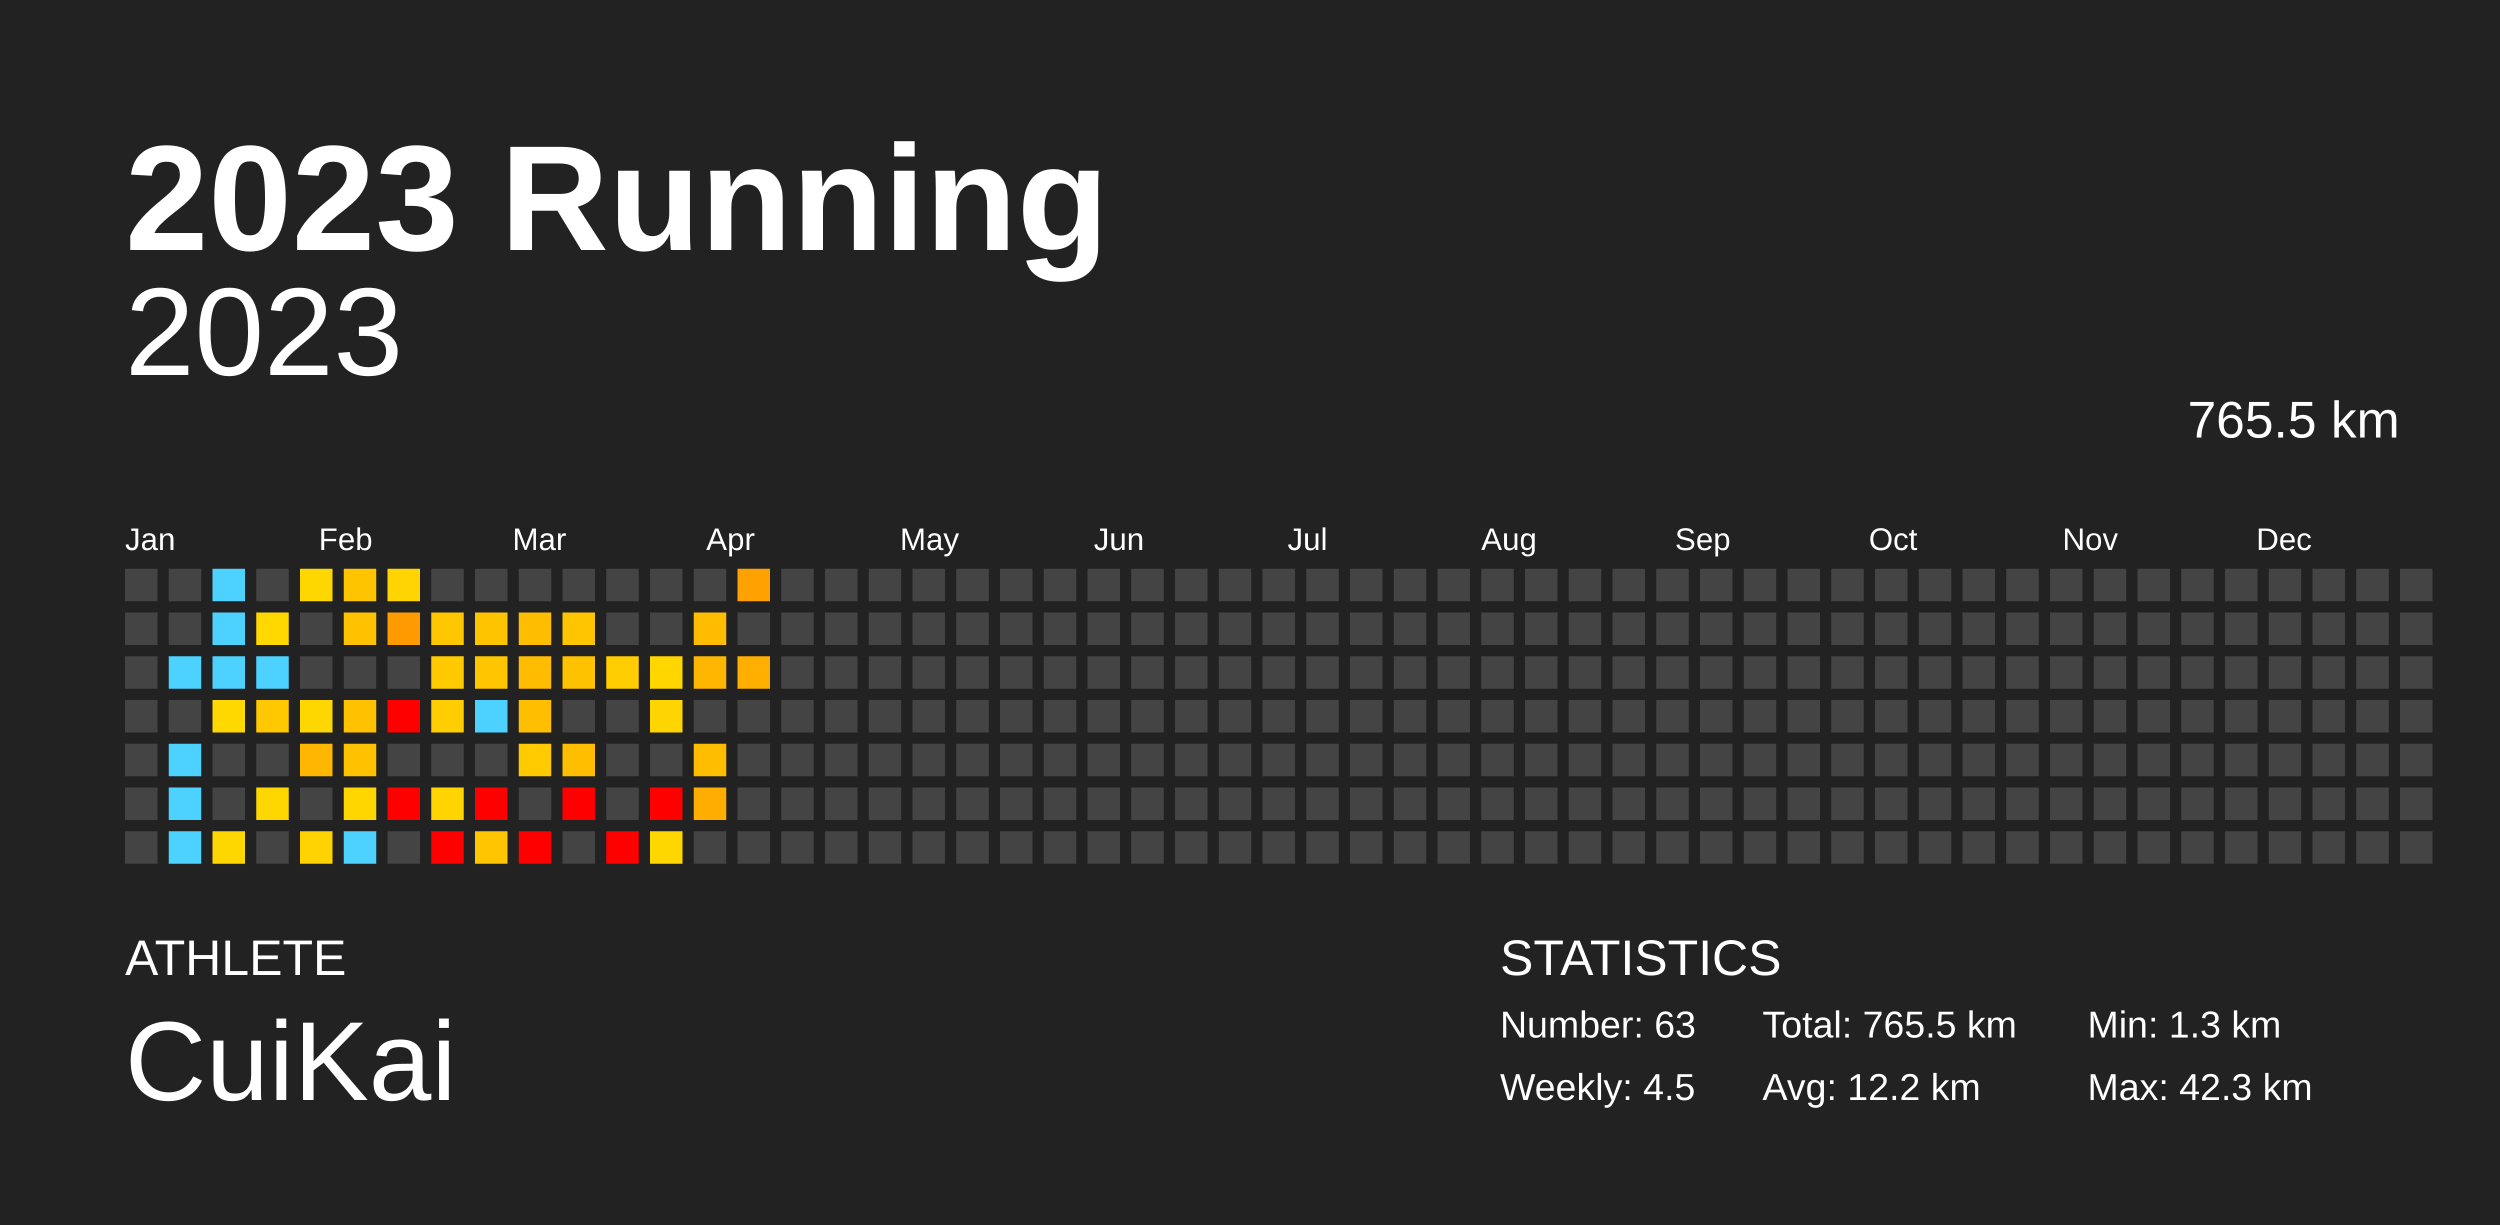
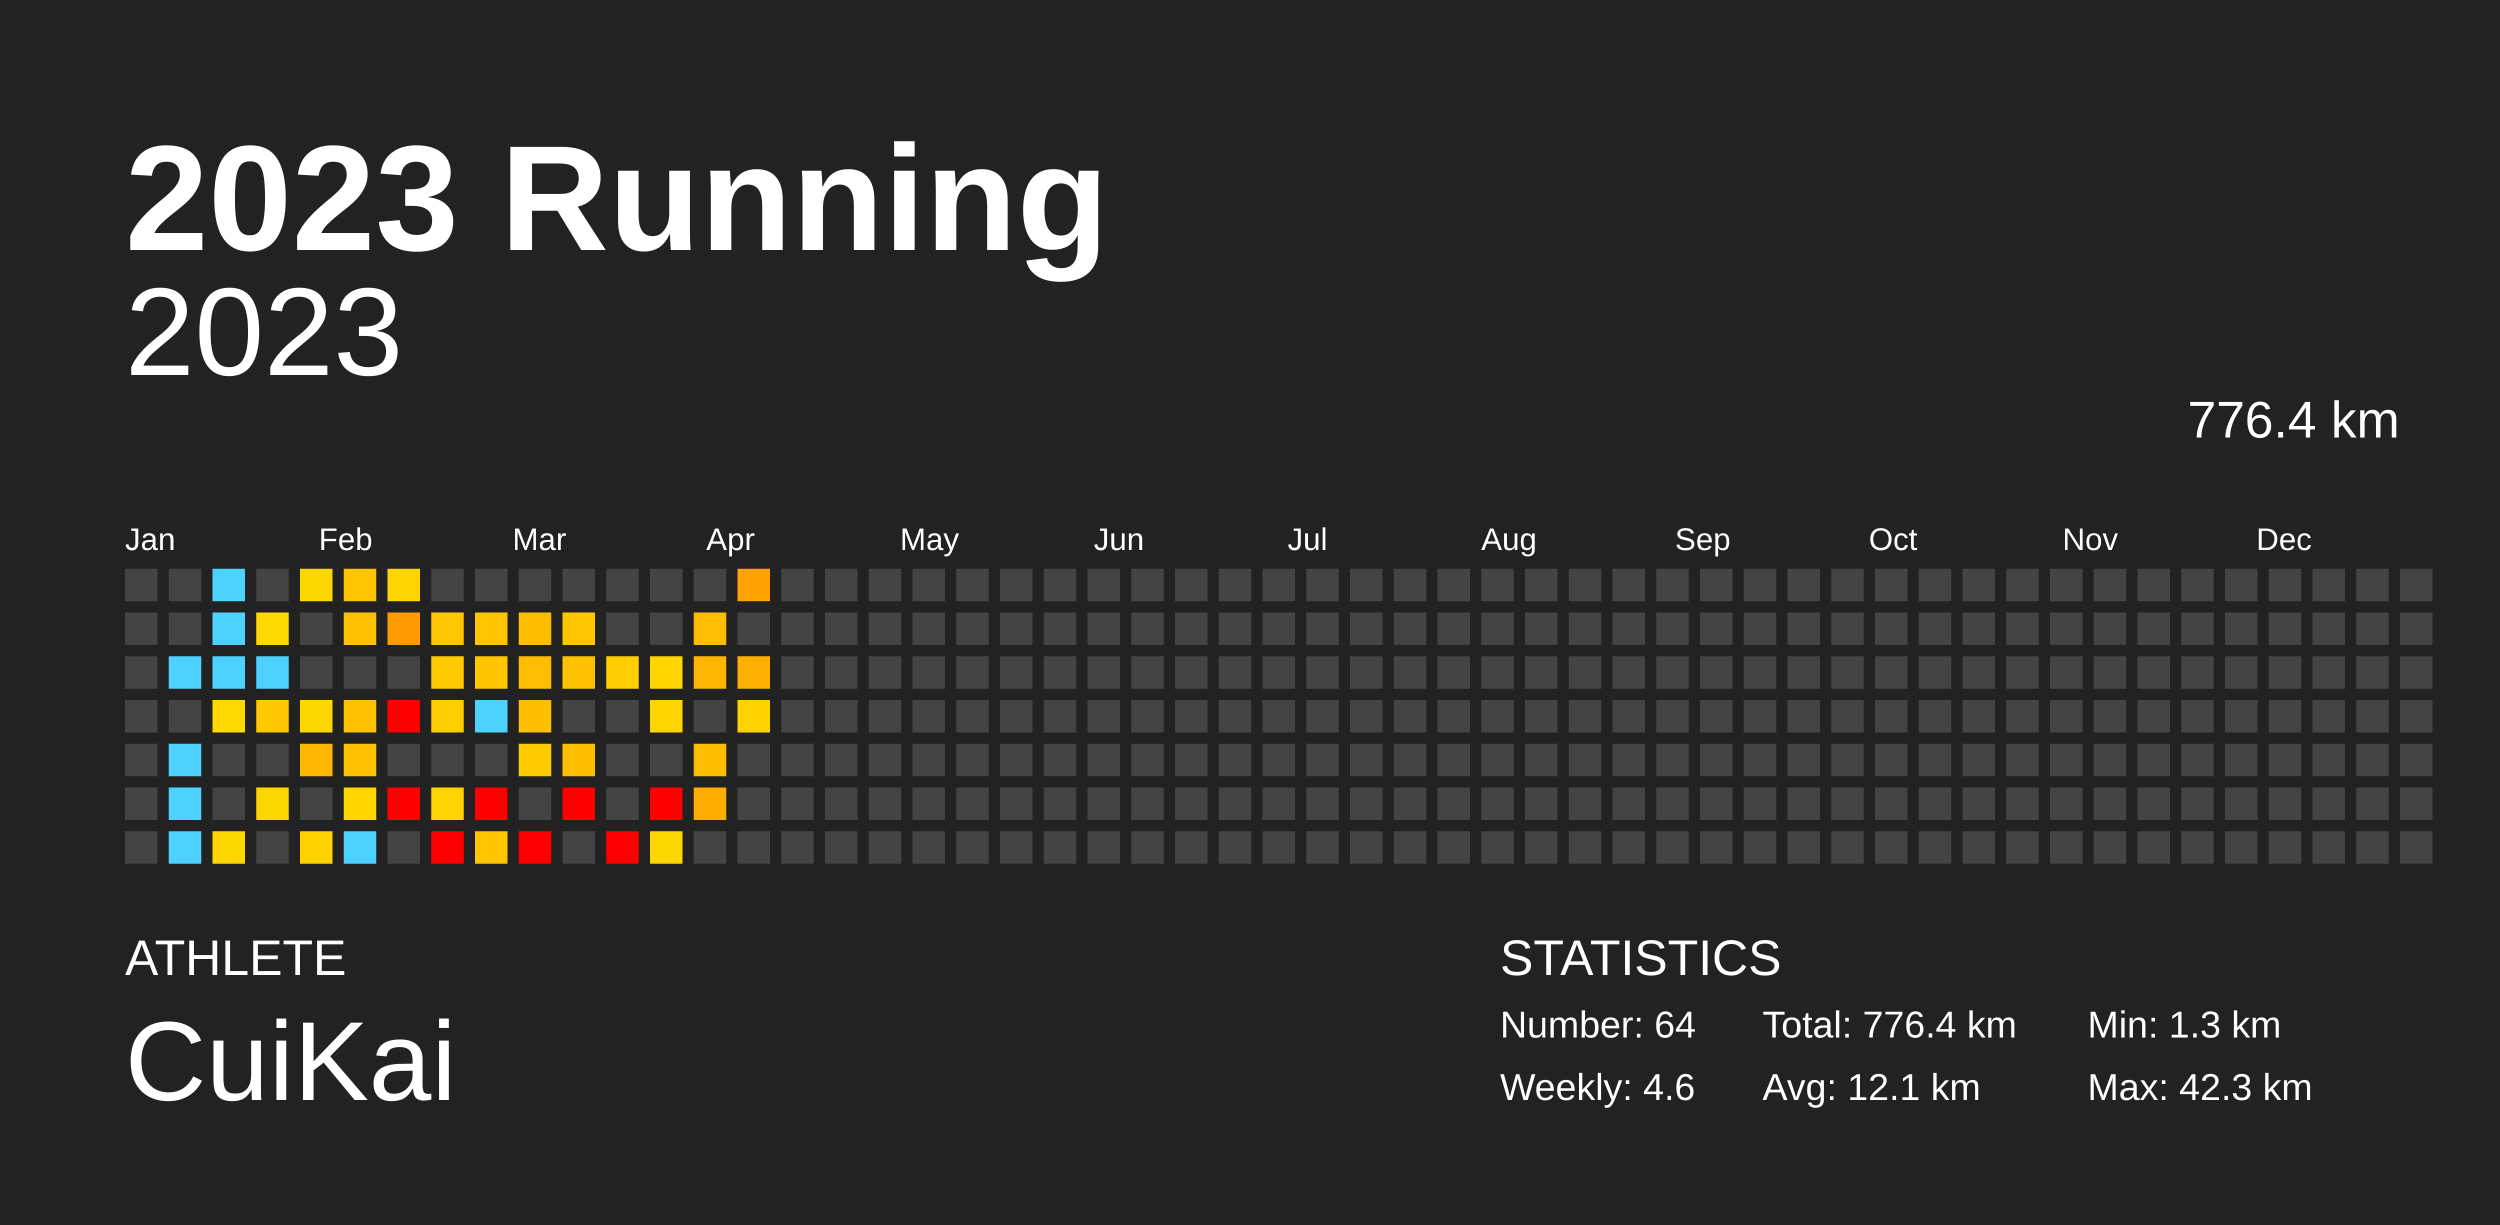
<svg xmlns="http://www.w3.org/2000/svg" baseProfile="full" height="98mm" version="1.1" viewBox="0,0,200,98" width="200mm">
  <defs />
  <rect fill="#222222" height="98" width="200" x="0" y="0" />
  <text fill="#FFFFFF" style="font-size:12px; font-family:Arial; font-weight:bold;" x="10" y="20">2023 Running</text>
  <text fill="#FFFFFF" style="font-size:4px; font-family:Arial" x="10" y="78">ATHLETE</text>
  <text fill="#FFFFFF" style="font-size:9px; font-family:Arial" x="10" y="88">CuiKai</text>
  <text fill="#FFFFFF" style="font-size:4px; font-family:Arial" x="120" y="78">STATISTICS</text>
-   <text fill="#FFFFFF" style="font-size:3px; font-family:Arial" x="120" y="83">Number: 63</text>
-   <text fill="#FFFFFF" style="font-size:3px; font-family:Arial" x="120" y="88">Weekly: 4.5</text>
-   <text fill="#FFFFFF" style="font-size:3px; font-family:Arial" x="141" y="83">Total: 765.5 km</text>
-   <text fill="#FFFFFF" style="font-size:3px; font-family:Arial" x="141" y="88">Avg: 12.2 km</text>
+   <text fill="#FFFFFF" style="font-size:3px; font-family:Arial" x="120" y="83">Number: 64</text>
+   <text fill="#FFFFFF" style="font-size:3px; font-family:Arial" x="120" y="88">Weekly: 4.6</text>
+   <text fill="#FFFFFF" style="font-size:3px; font-family:Arial" x="141" y="83">Total: 776.4 km</text>
+   <text fill="#FFFFFF" style="font-size:3px; font-family:Arial" x="141" y="88">Avg: 12.1 km</text>
  <text fill="#FFFFFF" style="font-size:3px; font-family:Arial" x="167" y="83">Min: 1.3 km</text>
  <text fill="#FFFFFF" style="font-size:3px; font-family:Arial" x="167" y="88">Max: 42.3 km</text>
  <text alignment-baseline="hanging" fill="#FFFFFF" style="font-size:10.0px; font-family:Arial;" x="10" y="30">2023</text>
-   <text alignment-baseline="hanging" fill="#FFFFFF" style="font-size:4.125px; font-family:Arial;" x="175" y="35">765.5 km</text>
+   <text alignment-baseline="hanging" fill="#FFFFFF" style="font-size:4.125px; font-family:Arial;" x="175" y="35">776.4 km</text>
  <text fill="#FFFFFF" style="font-size:2.5px; font-family:Arial" x="10.0" y="44">Jan</text>
  <text fill="#FFFFFF" style="font-size:2.5px; font-family:Arial" x="25.5" y="44">Feb</text>
  <text fill="#FFFFFF" style="font-size:2.5px; font-family:Arial" x="41.0" y="44">Mar</text>
  <text fill="#FFFFFF" style="font-size:2.5px; font-family:Arial" x="56.5" y="44">Apr</text>
  <text fill="#FFFFFF" style="font-size:2.5px; font-family:Arial" x="72.0" y="44">May</text>
  <text fill="#FFFFFF" style="font-size:2.5px; font-family:Arial" x="87.5" y="44">Jun</text>
  <text fill="#FFFFFF" style="font-size:2.5px; font-family:Arial" x="103.0" y="44">Jul</text>
  <text fill="#FFFFFF" style="font-size:2.5px; font-family:Arial" x="118.5" y="44">Aug</text>
  <text fill="#FFFFFF" style="font-size:2.5px; font-family:Arial" x="134.0" y="44">Sep</text>
  <text fill="#FFFFFF" style="font-size:2.5px; font-family:Arial" x="149.5" y="44">Oct</text>
  <text fill="#FFFFFF" style="font-size:2.5px; font-family:Arial" x="165.0" y="44">Nov</text>
  <text fill="#FFFFFF" style="font-size:2.5px; font-family:Arial" x="180.5" y="44">Dec</text>
  <rect fill="#444444" height="2.6" width="2.6" x="10.0" y="45.5" />
  <rect fill="#444444" height="2.6" width="2.6" x="10.0" y="49.0" />
  <rect fill="#444444" height="2.6" width="2.6" x="10.0" y="52.5" />
  <rect fill="#444444" height="2.6" width="2.6" x="10.0" y="56.0" />
  <rect fill="#444444" height="2.6" width="2.6" x="10.0" y="59.5" />
  <rect fill="#444444" height="2.6" width="2.6" x="10.0" y="63.0" />
  <rect fill="#444444" height="2.6" width="2.6" x="10.0" y="66.5" />
  <rect fill="#444444" height="2.6" width="2.6" x="13.5" y="45.5" />
  <rect fill="#444444" height="2.6" width="2.6" x="13.5" y="49.0" />
  <rect fill="#4dd2ff" height="2.6" width="2.6" x="13.5" y="52.5" />
  <rect fill="#444444" height="2.6" width="2.6" x="13.5" y="56.0" />
  <rect fill="#4dd2ff" height="2.6" width="2.6" x="13.5" y="59.5" />
  <rect fill="#4dd2ff" height="2.6" width="2.6" x="13.5" y="63.0" />
  <rect fill="#4dd2ff" height="2.6" width="2.6" x="13.5" y="66.5" />
  <rect fill="#4dd2ff" height="2.6" width="2.6" x="17.0" y="45.5" />
  <rect fill="#4dd2ff" height="2.6" width="2.6" x="17.0" y="49.0" />
  <rect fill="#4dd2ff" height="2.6" width="2.6" x="17.0" y="52.5" />
  <rect fill="#ffd800" height="2.6" width="2.6" x="17.0" y="56.0" />
  <rect fill="#444444" height="2.6" width="2.6" x="17.0" y="59.5" />
  <rect fill="#444444" height="2.6" width="2.6" x="17.0" y="63.0" />
  <rect fill="#ffd700" height="2.6" width="2.6" x="17.0" y="66.5" />
  <rect fill="#444444" height="2.6" width="2.6" x="20.5" y="45.5" />
  <rect fill="#ffd800" height="2.6" width="2.6" x="20.5" y="49.0" />
  <rect fill="#4dd2ff" height="2.6" width="2.6" x="20.5" y="52.5" />
  <rect fill="#ffc800" height="2.6" width="2.6" x="20.5" y="56.0" />
  <rect fill="#444444" height="2.6" width="2.6" x="20.5" y="59.5" />
  <rect fill="#ffd700" height="2.6" width="2.6" x="20.5" y="63.0" />
  <rect fill="#444444" height="2.6" width="2.6" x="20.5" y="66.5" />
  <rect fill="#ffd700" height="2.6" width="2.6" x="24.0" y="45.5" />
  <rect fill="#444444" height="2.6" width="2.6" x="24.0" y="49.0" />
  <rect fill="#444444" height="2.6" width="2.6" x="24.0" y="52.5" />
  <rect fill="#ffd700" height="2.6" width="2.6" x="24.0" y="56.0" />
  <rect fill="#ffb600" height="2.6" width="2.6" x="24.0" y="59.5" />
  <rect fill="#444444" height="2.6" width="2.6" x="24.0" y="63.0" />
  <rect fill="#ffd200" height="2.6" width="2.6" x="24.0" y="66.5" />
  <rect fill="#ffc400" height="2.6" width="2.6" x="27.5" y="45.5" />
  <rect fill="#ffc100" height="2.6" width="2.6" x="27.5" y="49.0" />
  <rect fill="#444444" height="2.6" width="2.6" x="27.5" y="52.5" />
  <rect fill="#ffc100" height="2.6" width="2.6" x="27.5" y="56.0" />
  <rect fill="#ffc100" height="2.6" width="2.6" x="27.5" y="59.5" />
  <rect fill="#ffd600" height="2.6" width="2.6" x="27.5" y="63.0" />
  <rect fill="#4dd2ff" height="2.6" width="2.6" x="27.5" y="66.5" />
  <rect fill="#ffd400" height="2.6" width="2.6" x="31.0" y="45.5" />
  <rect fill="#ff9b00" height="2.6" width="2.6" x="31.0" y="49.0" />
  <rect fill="#444444" height="2.6" width="2.6" x="31.0" y="52.5" />
  <rect fill="red" height="2.6" width="2.6" x="31.0" y="56.0" />
  <rect fill="#444444" height="2.6" width="2.6" x="31.0" y="59.5" />
  <rect fill="red" height="2.6" width="2.6" x="31.0" y="63.0" />
  <rect fill="#444444" height="2.6" width="2.6" x="31.0" y="66.5" />
  <rect fill="#444444" height="2.6" width="2.6" x="34.5" y="45.5" />
  <rect fill="#ffc700" height="2.6" width="2.6" x="34.5" y="49.0" />
  <rect fill="#ffca00" height="2.6" width="2.6" x="34.5" y="52.5" />
  <rect fill="#ffcd00" height="2.6" width="2.6" x="34.5" y="56.0" />
  <rect fill="#444444" height="2.6" width="2.6" x="34.5" y="59.5" />
  <rect fill="#ffd400" height="2.6" width="2.6" x="34.5" y="63.0" />
  <rect fill="red" height="2.6" width="2.6" x="34.5" y="66.5" />
  <rect fill="#444444" height="2.6" width="2.6" x="38.0" y="45.5" />
  <rect fill="#ffc400" height="2.6" width="2.6" x="38.0" y="49.0" />
  <rect fill="#ffc600" height="2.6" width="2.6" x="38.0" y="52.5" />
  <rect fill="#4dd2ff" height="2.6" width="2.6" x="38.0" y="56.0" />
  <rect fill="#444444" height="2.6" width="2.6" x="38.0" y="59.5" />
  <rect fill="red" height="2.6" width="2.6" x="38.0" y="63.0" />
  <rect fill="#ffc500" height="2.6" width="2.6" x="38.0" y="66.5" />
  <rect fill="#444444" height="2.6" width="2.6" x="41.5" y="45.5" />
  <rect fill="#ffbd00" height="2.6" width="2.6" x="41.5" y="49.0" />
  <rect fill="#ffbc00" height="2.6" width="2.6" x="41.5" y="52.5" />
  <rect fill="#ffbe00" height="2.6" width="2.6" x="41.5" y="56.0" />
  <rect fill="#ffcb00" height="2.6" width="2.6" x="41.5" y="59.5" />
  <rect fill="#444444" height="2.6" width="2.6" x="41.5" y="63.0" />
  <rect fill="red" height="2.6" width="2.6" x="41.5" y="66.5" />
  <rect fill="#444444" height="2.6" width="2.6" x="45.0" y="45.5" />
  <rect fill="#ffc500" height="2.6" width="2.6" x="45.0" y="49.0" />
  <rect fill="#ffc200" height="2.6" width="2.6" x="45.0" y="52.5" />
  <rect fill="#444444" height="2.6" width="2.6" x="45.0" y="56.0" />
  <rect fill="#ffbe00" height="2.6" width="2.6" x="45.0" y="59.5" />
  <rect fill="red" height="2.6" width="2.6" x="45.0" y="63.0" />
  <rect fill="#444444" height="2.6" width="2.6" x="45.0" y="66.5" />
  <rect fill="#444444" height="2.6" width="2.6" x="48.5" y="45.5" />
  <rect fill="#444444" height="2.6" width="2.6" x="48.5" y="49.0" />
  <rect fill="#ffcd00" height="2.6" width="2.6" x="48.5" y="52.5" />
  <rect fill="#444444" height="2.6" width="2.6" x="48.5" y="56.0" />
  <rect fill="#444444" height="2.6" width="2.6" x="48.5" y="59.5" />
  <rect fill="#444444" height="2.6" width="2.6" x="48.5" y="63.0" />
  <rect fill="red" height="2.6" width="2.6" x="48.5" y="66.5" />
  <rect fill="#444444" height="2.6" width="2.6" x="52.0" y="45.5" />
  <rect fill="#444444" height="2.6" width="2.6" x="52.0" y="49.0" />
  <rect fill="#ffd600" height="2.6" width="2.6" x="52.0" y="52.5" />
  <rect fill="#ffd500" height="2.6" width="2.6" x="52.0" y="56.0" />
  <rect fill="#444444" height="2.6" width="2.6" x="52.0" y="59.5" />
  <rect fill="red" height="2.6" width="2.6" x="52.0" y="63.0" />
  <rect fill="#ffd700" height="2.6" width="2.6" x="52.0" y="66.5" />
  <rect fill="#444444" height="2.6" width="2.6" x="55.5" y="45.5" />
  <rect fill="#ffbc00" height="2.6" width="2.6" x="55.5" y="49.0" />
  <rect fill="#ffb600" height="2.6" width="2.6" x="55.5" y="52.5" />
  <rect fill="#444444" height="2.6" width="2.6" x="55.5" y="56.0" />
  <rect fill="#ffbd00" height="2.6" width="2.6" x="55.5" y="59.5" />
  <rect fill="#ffae00" height="2.6" width="2.6" x="55.5" y="63.0" />
  <rect fill="#444444" height="2.6" width="2.6" x="55.5" y="66.5" />
  <rect fill="#ffa100" height="2.6" width="2.6" x="59.0" y="45.5" />
  <rect fill="#444444" height="2.6" width="2.6" x="59.0" y="49.0" />
  <rect fill="#ffaf00" height="2.6" width="2.6" x="59.0" y="52.5" />
-   <rect fill="#444444" height="2.6" width="2.6" x="59.0" y="56.0" />
+   <rect fill="#ffd200" height="2.6" width="2.6" x="59.0" y="56.0" />
  <rect fill="#444444" height="2.6" width="2.6" x="59.0" y="59.5" />
  <rect fill="#444444" height="2.6" width="2.6" x="59.0" y="63.0" />
  <rect fill="#444444" height="2.6" width="2.6" x="59.0" y="66.5" />
  <rect fill="#444444" height="2.6" width="2.6" x="62.5" y="45.5" />
  <rect fill="#444444" height="2.6" width="2.6" x="62.5" y="49.0" />
  <rect fill="#444444" height="2.6" width="2.6" x="62.5" y="52.5" />
  <rect fill="#444444" height="2.6" width="2.6" x="62.5" y="56.0" />
  <rect fill="#444444" height="2.6" width="2.6" x="62.5" y="59.5" />
  <rect fill="#444444" height="2.6" width="2.6" x="62.5" y="63.0" />
  <rect fill="#444444" height="2.6" width="2.6" x="62.5" y="66.5" />
  <rect fill="#444444" height="2.6" width="2.6" x="66.0" y="45.5" />
  <rect fill="#444444" height="2.6" width="2.6" x="66.0" y="49.0" />
  <rect fill="#444444" height="2.6" width="2.6" x="66.0" y="52.5" />
  <rect fill="#444444" height="2.6" width="2.6" x="66.0" y="56.0" />
  <rect fill="#444444" height="2.6" width="2.6" x="66.0" y="59.5" />
  <rect fill="#444444" height="2.6" width="2.6" x="66.0" y="63.0" />
  <rect fill="#444444" height="2.6" width="2.6" x="66.0" y="66.5" />
  <rect fill="#444444" height="2.6" width="2.6" x="69.5" y="45.5" />
  <rect fill="#444444" height="2.6" width="2.6" x="69.5" y="49.0" />
  <rect fill="#444444" height="2.6" width="2.6" x="69.5" y="52.5" />
  <rect fill="#444444" height="2.6" width="2.6" x="69.5" y="56.0" />
  <rect fill="#444444" height="2.6" width="2.6" x="69.5" y="59.5" />
  <rect fill="#444444" height="2.6" width="2.6" x="69.5" y="63.0" />
  <rect fill="#444444" height="2.6" width="2.6" x="69.5" y="66.5" />
  <rect fill="#444444" height="2.6" width="2.6" x="73.0" y="45.5" />
  <rect fill="#444444" height="2.6" width="2.6" x="73.0" y="49.0" />
  <rect fill="#444444" height="2.6" width="2.6" x="73.0" y="52.5" />
  <rect fill="#444444" height="2.6" width="2.6" x="73.0" y="56.0" />
  <rect fill="#444444" height="2.6" width="2.6" x="73.0" y="59.5" />
  <rect fill="#444444" height="2.6" width="2.6" x="73.0" y="63.0" />
  <rect fill="#444444" height="2.6" width="2.6" x="73.0" y="66.5" />
  <rect fill="#444444" height="2.6" width="2.6" x="76.5" y="45.5" />
  <rect fill="#444444" height="2.6" width="2.6" x="76.5" y="49.0" />
  <rect fill="#444444" height="2.6" width="2.6" x="76.5" y="52.5" />
  <rect fill="#444444" height="2.6" width="2.6" x="76.5" y="56.0" />
  <rect fill="#444444" height="2.6" width="2.6" x="76.5" y="59.5" />
  <rect fill="#444444" height="2.6" width="2.6" x="76.5" y="63.0" />
  <rect fill="#444444" height="2.6" width="2.6" x="76.5" y="66.5" />
  <rect fill="#444444" height="2.6" width="2.6" x="80.0" y="45.5" />
  <rect fill="#444444" height="2.6" width="2.6" x="80.0" y="49.0" />
  <rect fill="#444444" height="2.6" width="2.6" x="80.0" y="52.5" />
  <rect fill="#444444" height="2.6" width="2.6" x="80.0" y="56.0" />
  <rect fill="#444444" height="2.6" width="2.6" x="80.0" y="59.5" />
  <rect fill="#444444" height="2.6" width="2.6" x="80.0" y="63.0" />
  <rect fill="#444444" height="2.6" width="2.6" x="80.0" y="66.5" />
  <rect fill="#444444" height="2.6" width="2.6" x="83.5" y="45.5" />
  <rect fill="#444444" height="2.6" width="2.6" x="83.5" y="49.0" />
  <rect fill="#444444" height="2.6" width="2.6" x="83.5" y="52.5" />
  <rect fill="#444444" height="2.6" width="2.6" x="83.5" y="56.0" />
  <rect fill="#444444" height="2.6" width="2.6" x="83.5" y="59.5" />
  <rect fill="#444444" height="2.6" width="2.6" x="83.5" y="63.0" />
  <rect fill="#444444" height="2.6" width="2.6" x="83.5" y="66.5" />
  <rect fill="#444444" height="2.6" width="2.6" x="87.0" y="45.5" />
  <rect fill="#444444" height="2.6" width="2.6" x="87.0" y="49.0" />
  <rect fill="#444444" height="2.6" width="2.6" x="87.0" y="52.5" />
  <rect fill="#444444" height="2.6" width="2.6" x="87.0" y="56.0" />
  <rect fill="#444444" height="2.6" width="2.6" x="87.0" y="59.5" />
  <rect fill="#444444" height="2.6" width="2.6" x="87.0" y="63.0" />
  <rect fill="#444444" height="2.6" width="2.6" x="87.0" y="66.5" />
  <rect fill="#444444" height="2.6" width="2.6" x="90.5" y="45.5" />
  <rect fill="#444444" height="2.6" width="2.6" x="90.5" y="49.0" />
  <rect fill="#444444" height="2.6" width="2.6" x="90.5" y="52.5" />
  <rect fill="#444444" height="2.6" width="2.6" x="90.5" y="56.0" />
  <rect fill="#444444" height="2.6" width="2.6" x="90.5" y="59.5" />
  <rect fill="#444444" height="2.6" width="2.6" x="90.5" y="63.0" />
  <rect fill="#444444" height="2.6" width="2.6" x="90.5" y="66.5" />
  <rect fill="#444444" height="2.6" width="2.6" x="94.0" y="45.5" />
  <rect fill="#444444" height="2.6" width="2.6" x="94.0" y="49.0" />
  <rect fill="#444444" height="2.6" width="2.6" x="94.0" y="52.5" />
  <rect fill="#444444" height="2.6" width="2.6" x="94.0" y="56.0" />
  <rect fill="#444444" height="2.6" width="2.6" x="94.0" y="59.5" />
  <rect fill="#444444" height="2.6" width="2.6" x="94.0" y="63.0" />
  <rect fill="#444444" height="2.6" width="2.6" x="94.0" y="66.5" />
  <rect fill="#444444" height="2.6" width="2.6" x="97.5" y="45.5" />
  <rect fill="#444444" height="2.6" width="2.6" x="97.5" y="49.0" />
  <rect fill="#444444" height="2.6" width="2.6" x="97.5" y="52.5" />
  <rect fill="#444444" height="2.6" width="2.6" x="97.5" y="56.0" />
  <rect fill="#444444" height="2.6" width="2.6" x="97.5" y="59.5" />
  <rect fill="#444444" height="2.6" width="2.6" x="97.5" y="63.0" />
  <rect fill="#444444" height="2.6" width="2.6" x="97.5" y="66.5" />
  <rect fill="#444444" height="2.6" width="2.6" x="101.0" y="45.5" />
  <rect fill="#444444" height="2.6" width="2.6" x="101.0" y="49.0" />
  <rect fill="#444444" height="2.6" width="2.6" x="101.0" y="52.5" />
  <rect fill="#444444" height="2.6" width="2.6" x="101.0" y="56.0" />
  <rect fill="#444444" height="2.6" width="2.6" x="101.0" y="59.5" />
  <rect fill="#444444" height="2.6" width="2.6" x="101.0" y="63.0" />
  <rect fill="#444444" height="2.6" width="2.6" x="101.0" y="66.5" />
  <rect fill="#444444" height="2.6" width="2.6" x="104.5" y="45.5" />
  <rect fill="#444444" height="2.6" width="2.6" x="104.5" y="49.0" />
  <rect fill="#444444" height="2.6" width="2.6" x="104.5" y="52.5" />
  <rect fill="#444444" height="2.6" width="2.6" x="104.5" y="56.0" />
  <rect fill="#444444" height="2.6" width="2.6" x="104.5" y="59.5" />
  <rect fill="#444444" height="2.6" width="2.6" x="104.5" y="63.0" />
  <rect fill="#444444" height="2.6" width="2.6" x="104.5" y="66.5" />
  <rect fill="#444444" height="2.6" width="2.6" x="108.0" y="45.5" />
  <rect fill="#444444" height="2.6" width="2.6" x="108.0" y="49.0" />
  <rect fill="#444444" height="2.6" width="2.6" x="108.0" y="52.5" />
  <rect fill="#444444" height="2.6" width="2.6" x="108.0" y="56.0" />
  <rect fill="#444444" height="2.6" width="2.6" x="108.0" y="59.5" />
  <rect fill="#444444" height="2.6" width="2.6" x="108.0" y="63.0" />
  <rect fill="#444444" height="2.6" width="2.6" x="108.0" y="66.5" />
  <rect fill="#444444" height="2.6" width="2.6" x="111.5" y="45.5" />
  <rect fill="#444444" height="2.6" width="2.6" x="111.5" y="49.0" />
  <rect fill="#444444" height="2.6" width="2.6" x="111.5" y="52.5" />
  <rect fill="#444444" height="2.6" width="2.6" x="111.5" y="56.0" />
  <rect fill="#444444" height="2.6" width="2.6" x="111.5" y="59.5" />
  <rect fill="#444444" height="2.6" width="2.6" x="111.5" y="63.0" />
  <rect fill="#444444" height="2.6" width="2.6" x="111.5" y="66.5" />
  <rect fill="#444444" height="2.6" width="2.6" x="115.0" y="45.5" />
  <rect fill="#444444" height="2.6" width="2.6" x="115.0" y="49.0" />
  <rect fill="#444444" height="2.6" width="2.6" x="115.0" y="52.5" />
  <rect fill="#444444" height="2.6" width="2.6" x="115.0" y="56.0" />
  <rect fill="#444444" height="2.6" width="2.6" x="115.0" y="59.5" />
  <rect fill="#444444" height="2.6" width="2.6" x="115.0" y="63.0" />
  <rect fill="#444444" height="2.6" width="2.6" x="115.0" y="66.5" />
  <rect fill="#444444" height="2.6" width="2.6" x="118.5" y="45.5" />
  <rect fill="#444444" height="2.6" width="2.6" x="118.5" y="49.0" />
  <rect fill="#444444" height="2.6" width="2.6" x="118.5" y="52.5" />
  <rect fill="#444444" height="2.6" width="2.6" x="118.5" y="56.0" />
  <rect fill="#444444" height="2.6" width="2.6" x="118.5" y="59.5" />
  <rect fill="#444444" height="2.6" width="2.6" x="118.5" y="63.0" />
  <rect fill="#444444" height="2.6" width="2.6" x="118.5" y="66.5" />
  <rect fill="#444444" height="2.6" width="2.6" x="122.0" y="45.5" />
  <rect fill="#444444" height="2.6" width="2.6" x="122.0" y="49.0" />
  <rect fill="#444444" height="2.6" width="2.6" x="122.0" y="52.5" />
  <rect fill="#444444" height="2.6" width="2.6" x="122.0" y="56.0" />
  <rect fill="#444444" height="2.6" width="2.6" x="122.0" y="59.5" />
  <rect fill="#444444" height="2.6" width="2.6" x="122.0" y="63.0" />
  <rect fill="#444444" height="2.6" width="2.6" x="122.0" y="66.5" />
  <rect fill="#444444" height="2.6" width="2.6" x="125.5" y="45.5" />
  <rect fill="#444444" height="2.6" width="2.6" x="125.5" y="49.0" />
  <rect fill="#444444" height="2.6" width="2.6" x="125.5" y="52.5" />
  <rect fill="#444444" height="2.6" width="2.6" x="125.5" y="56.0" />
  <rect fill="#444444" height="2.6" width="2.6" x="125.5" y="59.5" />
  <rect fill="#444444" height="2.6" width="2.6" x="125.5" y="63.0" />
  <rect fill="#444444" height="2.6" width="2.6" x="125.5" y="66.5" />
  <rect fill="#444444" height="2.6" width="2.6" x="129.0" y="45.5" />
  <rect fill="#444444" height="2.6" width="2.6" x="129.0" y="49.0" />
  <rect fill="#444444" height="2.6" width="2.6" x="129.0" y="52.5" />
  <rect fill="#444444" height="2.6" width="2.6" x="129.0" y="56.0" />
  <rect fill="#444444" height="2.6" width="2.6" x="129.0" y="59.5" />
  <rect fill="#444444" height="2.6" width="2.6" x="129.0" y="63.0" />
  <rect fill="#444444" height="2.6" width="2.6" x="129.0" y="66.5" />
  <rect fill="#444444" height="2.6" width="2.6" x="132.5" y="45.5" />
  <rect fill="#444444" height="2.6" width="2.6" x="132.5" y="49.0" />
  <rect fill="#444444" height="2.6" width="2.6" x="132.5" y="52.5" />
  <rect fill="#444444" height="2.6" width="2.6" x="132.5" y="56.0" />
  <rect fill="#444444" height="2.6" width="2.6" x="132.5" y="59.5" />
  <rect fill="#444444" height="2.6" width="2.6" x="132.5" y="63.0" />
  <rect fill="#444444" height="2.6" width="2.6" x="132.5" y="66.5" />
  <rect fill="#444444" height="2.6" width="2.6" x="136.0" y="45.5" />
  <rect fill="#444444" height="2.6" width="2.6" x="136.0" y="49.0" />
  <rect fill="#444444" height="2.6" width="2.6" x="136.0" y="52.5" />
  <rect fill="#444444" height="2.6" width="2.6" x="136.0" y="56.0" />
  <rect fill="#444444" height="2.6" width="2.6" x="136.0" y="59.5" />
  <rect fill="#444444" height="2.6" width="2.6" x="136.0" y="63.0" />
  <rect fill="#444444" height="2.6" width="2.6" x="136.0" y="66.5" />
  <rect fill="#444444" height="2.6" width="2.6" x="139.5" y="45.5" />
  <rect fill="#444444" height="2.6" width="2.6" x="139.5" y="49.0" />
  <rect fill="#444444" height="2.6" width="2.6" x="139.5" y="52.5" />
  <rect fill="#444444" height="2.6" width="2.6" x="139.5" y="56.0" />
  <rect fill="#444444" height="2.6" width="2.6" x="139.5" y="59.5" />
  <rect fill="#444444" height="2.6" width="2.6" x="139.5" y="63.0" />
  <rect fill="#444444" height="2.6" width="2.6" x="139.5" y="66.5" />
  <rect fill="#444444" height="2.6" width="2.6" x="143.0" y="45.5" />
  <rect fill="#444444" height="2.6" width="2.6" x="143.0" y="49.0" />
  <rect fill="#444444" height="2.6" width="2.6" x="143.0" y="52.5" />
  <rect fill="#444444" height="2.6" width="2.6" x="143.0" y="56.0" />
  <rect fill="#444444" height="2.6" width="2.6" x="143.0" y="59.5" />
  <rect fill="#444444" height="2.6" width="2.6" x="143.0" y="63.0" />
  <rect fill="#444444" height="2.6" width="2.6" x="143.0" y="66.5" />
  <rect fill="#444444" height="2.6" width="2.6" x="146.5" y="45.5" />
  <rect fill="#444444" height="2.6" width="2.6" x="146.5" y="49.0" />
  <rect fill="#444444" height="2.6" width="2.6" x="146.5" y="52.5" />
  <rect fill="#444444" height="2.6" width="2.6" x="146.5" y="56.0" />
  <rect fill="#444444" height="2.6" width="2.6" x="146.5" y="59.5" />
  <rect fill="#444444" height="2.6" width="2.6" x="146.5" y="63.0" />
  <rect fill="#444444" height="2.6" width="2.6" x="146.5" y="66.5" />
  <rect fill="#444444" height="2.6" width="2.6" x="150.0" y="45.5" />
  <rect fill="#444444" height="2.6" width="2.6" x="150.0" y="49.0" />
  <rect fill="#444444" height="2.6" width="2.6" x="150.0" y="52.5" />
  <rect fill="#444444" height="2.6" width="2.6" x="150.0" y="56.0" />
  <rect fill="#444444" height="2.6" width="2.6" x="150.0" y="59.5" />
  <rect fill="#444444" height="2.6" width="2.6" x="150.0" y="63.0" />
  <rect fill="#444444" height="2.6" width="2.6" x="150.0" y="66.5" />
  <rect fill="#444444" height="2.6" width="2.6" x="153.5" y="45.5" />
  <rect fill="#444444" height="2.6" width="2.6" x="153.5" y="49.0" />
  <rect fill="#444444" height="2.6" width="2.6" x="153.5" y="52.5" />
  <rect fill="#444444" height="2.6" width="2.6" x="153.5" y="56.0" />
  <rect fill="#444444" height="2.6" width="2.6" x="153.5" y="59.5" />
  <rect fill="#444444" height="2.6" width="2.6" x="153.5" y="63.0" />
  <rect fill="#444444" height="2.6" width="2.6" x="153.5" y="66.5" />
  <rect fill="#444444" height="2.6" width="2.6" x="157.0" y="45.5" />
  <rect fill="#444444" height="2.6" width="2.6" x="157.0" y="49.0" />
  <rect fill="#444444" height="2.6" width="2.6" x="157.0" y="52.5" />
  <rect fill="#444444" height="2.6" width="2.6" x="157.0" y="56.0" />
  <rect fill="#444444" height="2.6" width="2.6" x="157.0" y="59.5" />
  <rect fill="#444444" height="2.6" width="2.6" x="157.0" y="63.0" />
  <rect fill="#444444" height="2.6" width="2.6" x="157.0" y="66.5" />
  <rect fill="#444444" height="2.6" width="2.6" x="160.5" y="45.5" />
  <rect fill="#444444" height="2.6" width="2.6" x="160.5" y="49.0" />
  <rect fill="#444444" height="2.6" width="2.6" x="160.5" y="52.5" />
  <rect fill="#444444" height="2.6" width="2.6" x="160.5" y="56.0" />
  <rect fill="#444444" height="2.6" width="2.6" x="160.5" y="59.5" />
  <rect fill="#444444" height="2.6" width="2.6" x="160.5" y="63.0" />
  <rect fill="#444444" height="2.6" width="2.6" x="160.5" y="66.5" />
  <rect fill="#444444" height="2.6" width="2.6" x="164.0" y="45.5" />
  <rect fill="#444444" height="2.6" width="2.6" x="164.0" y="49.0" />
  <rect fill="#444444" height="2.6" width="2.6" x="164.0" y="52.5" />
  <rect fill="#444444" height="2.6" width="2.6" x="164.0" y="56.0" />
  <rect fill="#444444" height="2.6" width="2.6" x="164.0" y="59.5" />
  <rect fill="#444444" height="2.6" width="2.6" x="164.0" y="63.0" />
  <rect fill="#444444" height="2.6" width="2.6" x="164.0" y="66.5" />
  <rect fill="#444444" height="2.6" width="2.6" x="167.5" y="45.5" />
  <rect fill="#444444" height="2.6" width="2.6" x="167.5" y="49.0" />
  <rect fill="#444444" height="2.6" width="2.6" x="167.5" y="52.5" />
  <rect fill="#444444" height="2.6" width="2.6" x="167.5" y="56.0" />
  <rect fill="#444444" height="2.6" width="2.6" x="167.5" y="59.5" />
  <rect fill="#444444" height="2.6" width="2.6" x="167.5" y="63.0" />
  <rect fill="#444444" height="2.6" width="2.6" x="167.5" y="66.5" />
  <rect fill="#444444" height="2.6" width="2.6" x="171.0" y="45.5" />
  <rect fill="#444444" height="2.6" width="2.6" x="171.0" y="49.0" />
  <rect fill="#444444" height="2.6" width="2.6" x="171.0" y="52.5" />
  <rect fill="#444444" height="2.6" width="2.6" x="171.0" y="56.0" />
  <rect fill="#444444" height="2.6" width="2.6" x="171.0" y="59.5" />
  <rect fill="#444444" height="2.6" width="2.6" x="171.0" y="63.0" />
  <rect fill="#444444" height="2.6" width="2.6" x="171.0" y="66.5" />
  <rect fill="#444444" height="2.6" width="2.6" x="174.5" y="45.5" />
  <rect fill="#444444" height="2.6" width="2.6" x="174.5" y="49.0" />
  <rect fill="#444444" height="2.6" width="2.6" x="174.5" y="52.5" />
  <rect fill="#444444" height="2.6" width="2.6" x="174.5" y="56.0" />
  <rect fill="#444444" height="2.6" width="2.6" x="174.5" y="59.5" />
  <rect fill="#444444" height="2.6" width="2.6" x="174.5" y="63.0" />
  <rect fill="#444444" height="2.6" width="2.6" x="174.5" y="66.5" />
  <rect fill="#444444" height="2.6" width="2.6" x="178.0" y="45.5" />
  <rect fill="#444444" height="2.6" width="2.6" x="178.0" y="49.0" />
  <rect fill="#444444" height="2.6" width="2.6" x="178.0" y="52.5" />
  <rect fill="#444444" height="2.6" width="2.6" x="178.0" y="56.0" />
  <rect fill="#444444" height="2.6" width="2.6" x="178.0" y="59.5" />
  <rect fill="#444444" height="2.6" width="2.6" x="178.0" y="63.0" />
  <rect fill="#444444" height="2.6" width="2.6" x="178.0" y="66.5" />
  <rect fill="#444444" height="2.6" width="2.6" x="181.5" y="45.5" />
  <rect fill="#444444" height="2.6" width="2.6" x="181.5" y="49.0" />
  <rect fill="#444444" height="2.6" width="2.6" x="181.5" y="52.5" />
  <rect fill="#444444" height="2.6" width="2.6" x="181.5" y="56.0" />
  <rect fill="#444444" height="2.6" width="2.6" x="181.5" y="59.5" />
  <rect fill="#444444" height="2.6" width="2.6" x="181.5" y="63.0" />
  <rect fill="#444444" height="2.6" width="2.6" x="181.5" y="66.5" />
  <rect fill="#444444" height="2.6" width="2.6" x="185.0" y="45.5" />
  <rect fill="#444444" height="2.6" width="2.6" x="185.0" y="49.0" />
  <rect fill="#444444" height="2.6" width="2.6" x="185.0" y="52.5" />
  <rect fill="#444444" height="2.6" width="2.6" x="185.0" y="56.0" />
  <rect fill="#444444" height="2.6" width="2.6" x="185.0" y="59.5" />
  <rect fill="#444444" height="2.6" width="2.6" x="185.0" y="63.0" />
  <rect fill="#444444" height="2.6" width="2.6" x="185.0" y="66.5" />
  <rect fill="#444444" height="2.6" width="2.6" x="188.5" y="45.5" />
  <rect fill="#444444" height="2.6" width="2.6" x="188.5" y="49.0" />
  <rect fill="#444444" height="2.6" width="2.6" x="188.5" y="52.5" />
  <rect fill="#444444" height="2.6" width="2.6" x="188.5" y="56.0" />
  <rect fill="#444444" height="2.6" width="2.6" x="188.5" y="59.5" />
  <rect fill="#444444" height="2.6" width="2.6" x="188.5" y="63.0" />
  <rect fill="#444444" height="2.6" width="2.6" x="188.5" y="66.5" />
  <rect fill="#444444" height="2.6" width="2.6" x="192.0" y="45.5" />
  <rect fill="#444444" height="2.6" width="2.6" x="192.0" y="49.0" />
  <rect fill="#444444" height="2.6" width="2.6" x="192.0" y="52.5" />
  <rect fill="#444444" height="2.6" width="2.6" x="192.0" y="56.0" />
  <rect fill="#444444" height="2.6" width="2.6" x="192.0" y="59.5" />
  <rect fill="#444444" height="2.6" width="2.6" x="192.0" y="63.0" />
  <rect fill="#444444" height="2.6" width="2.6" x="192.0" y="66.5" />
</svg>
